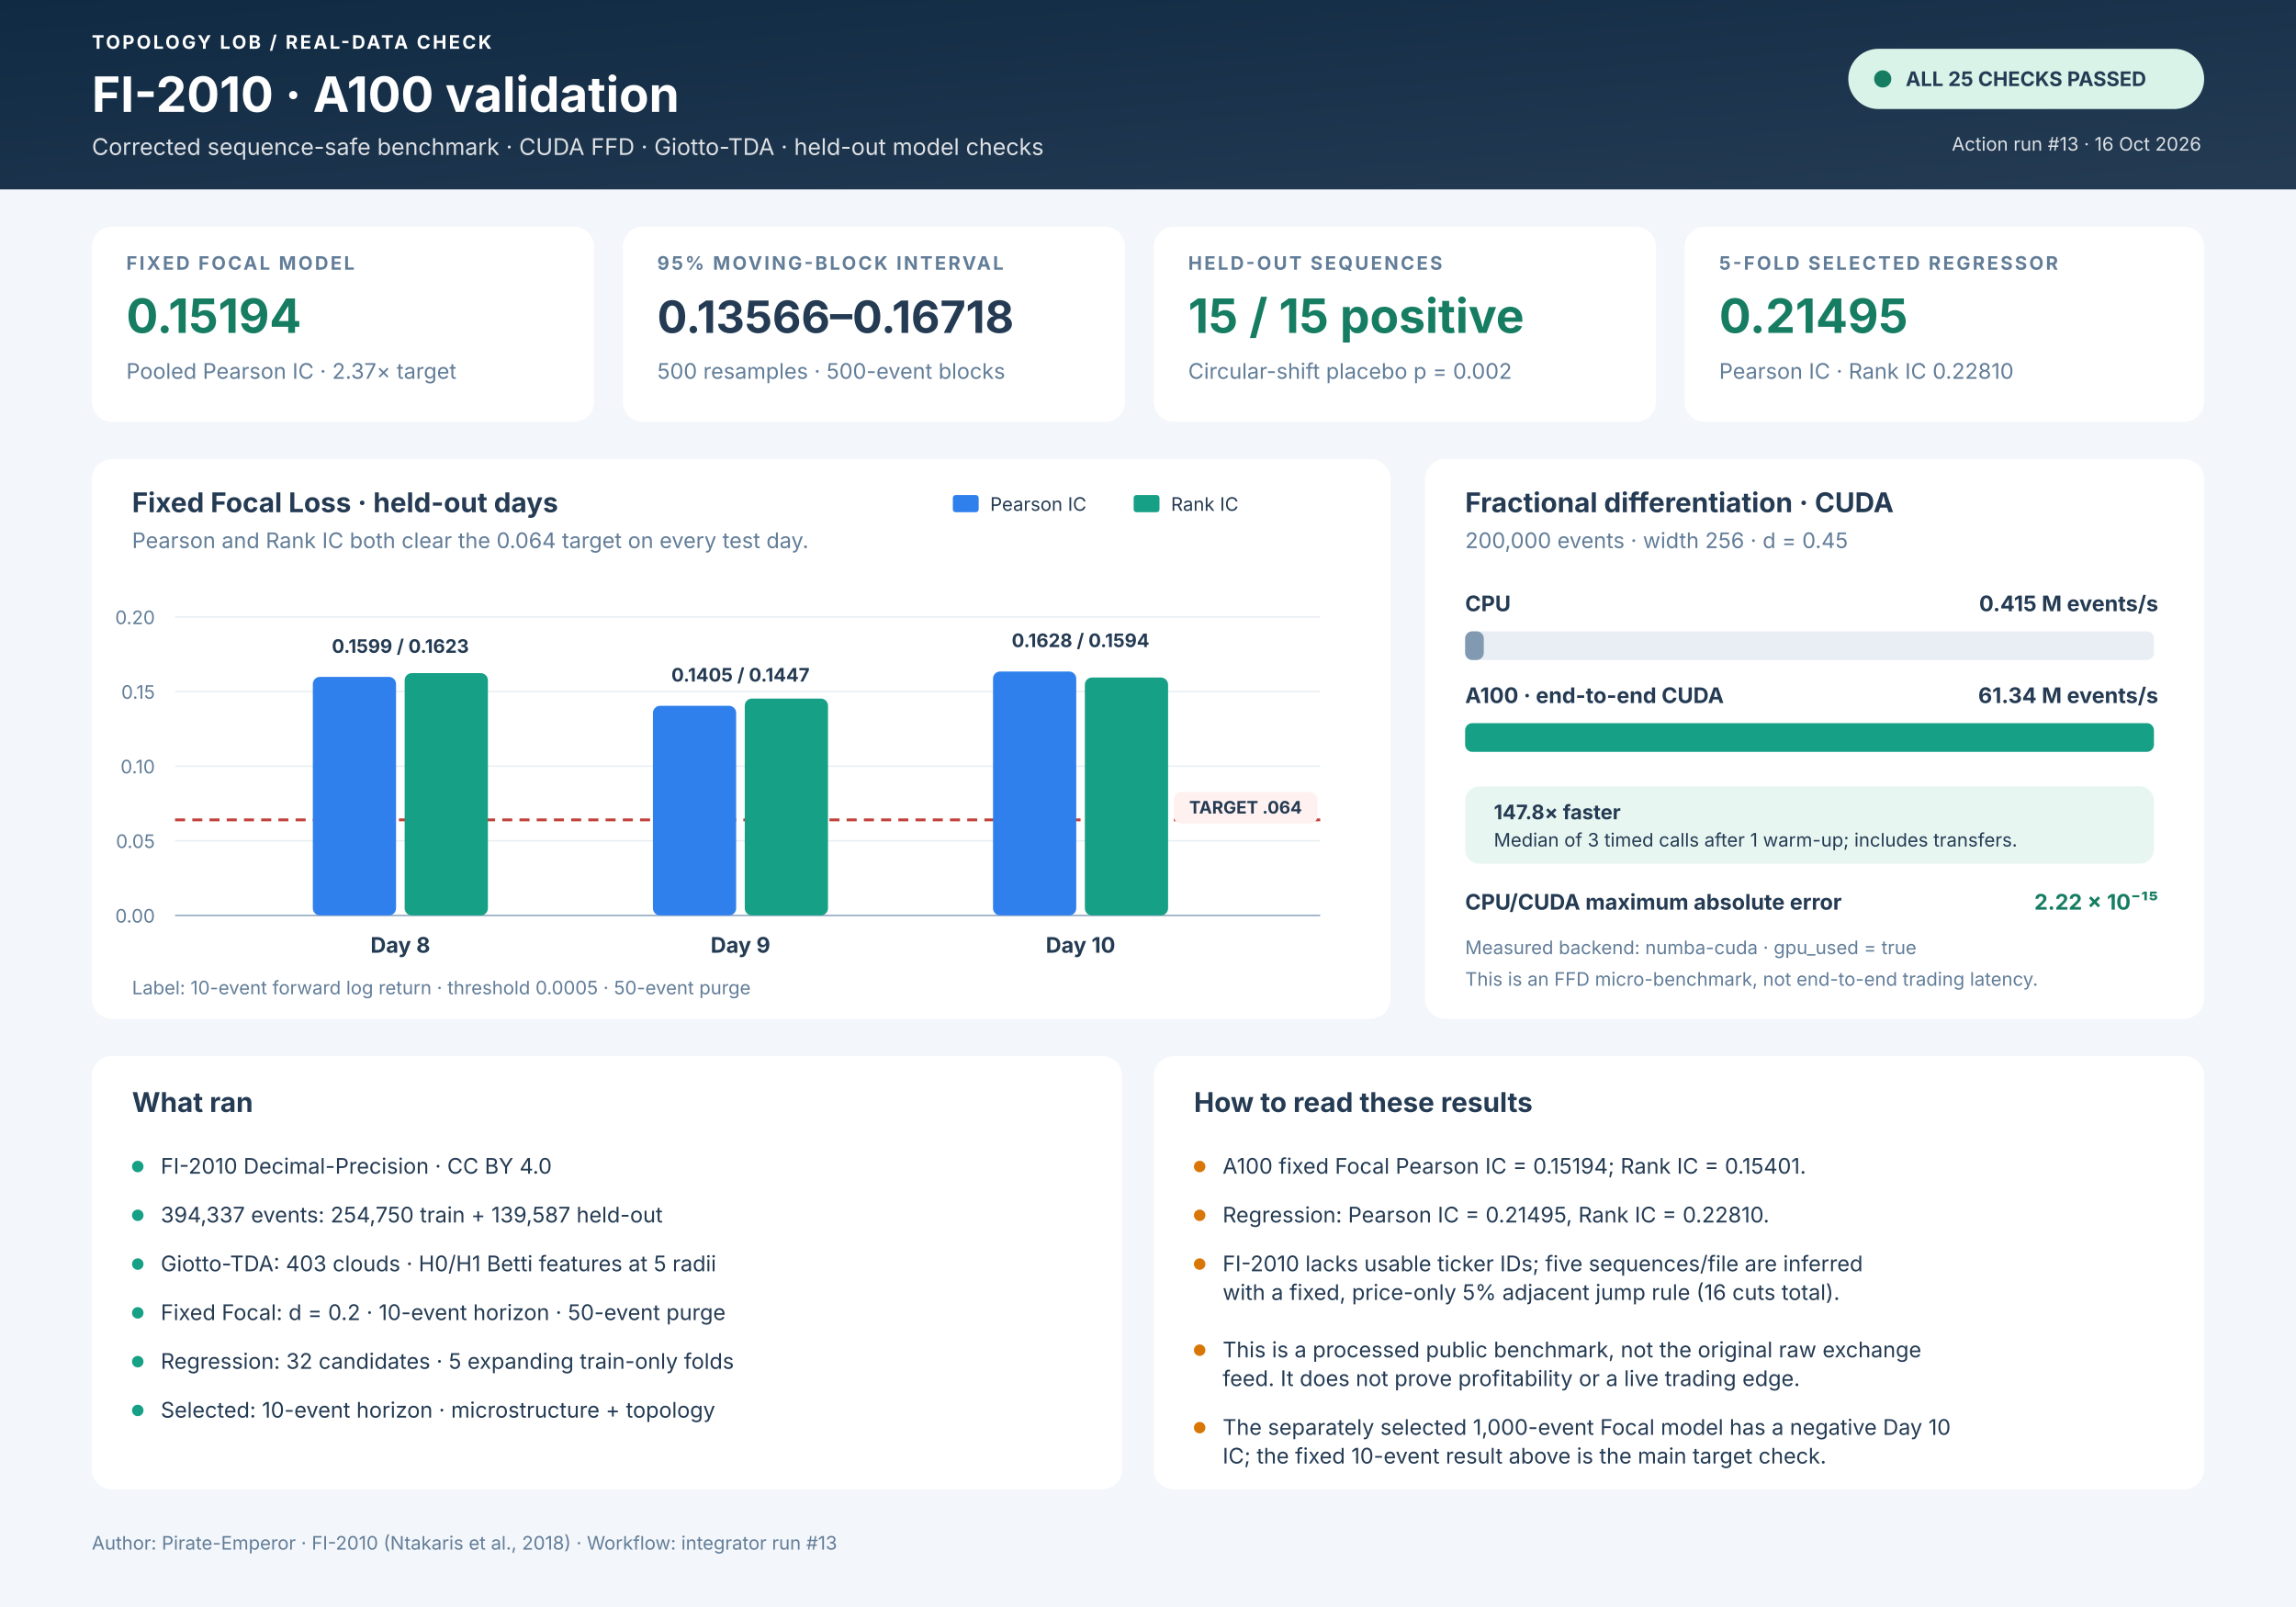
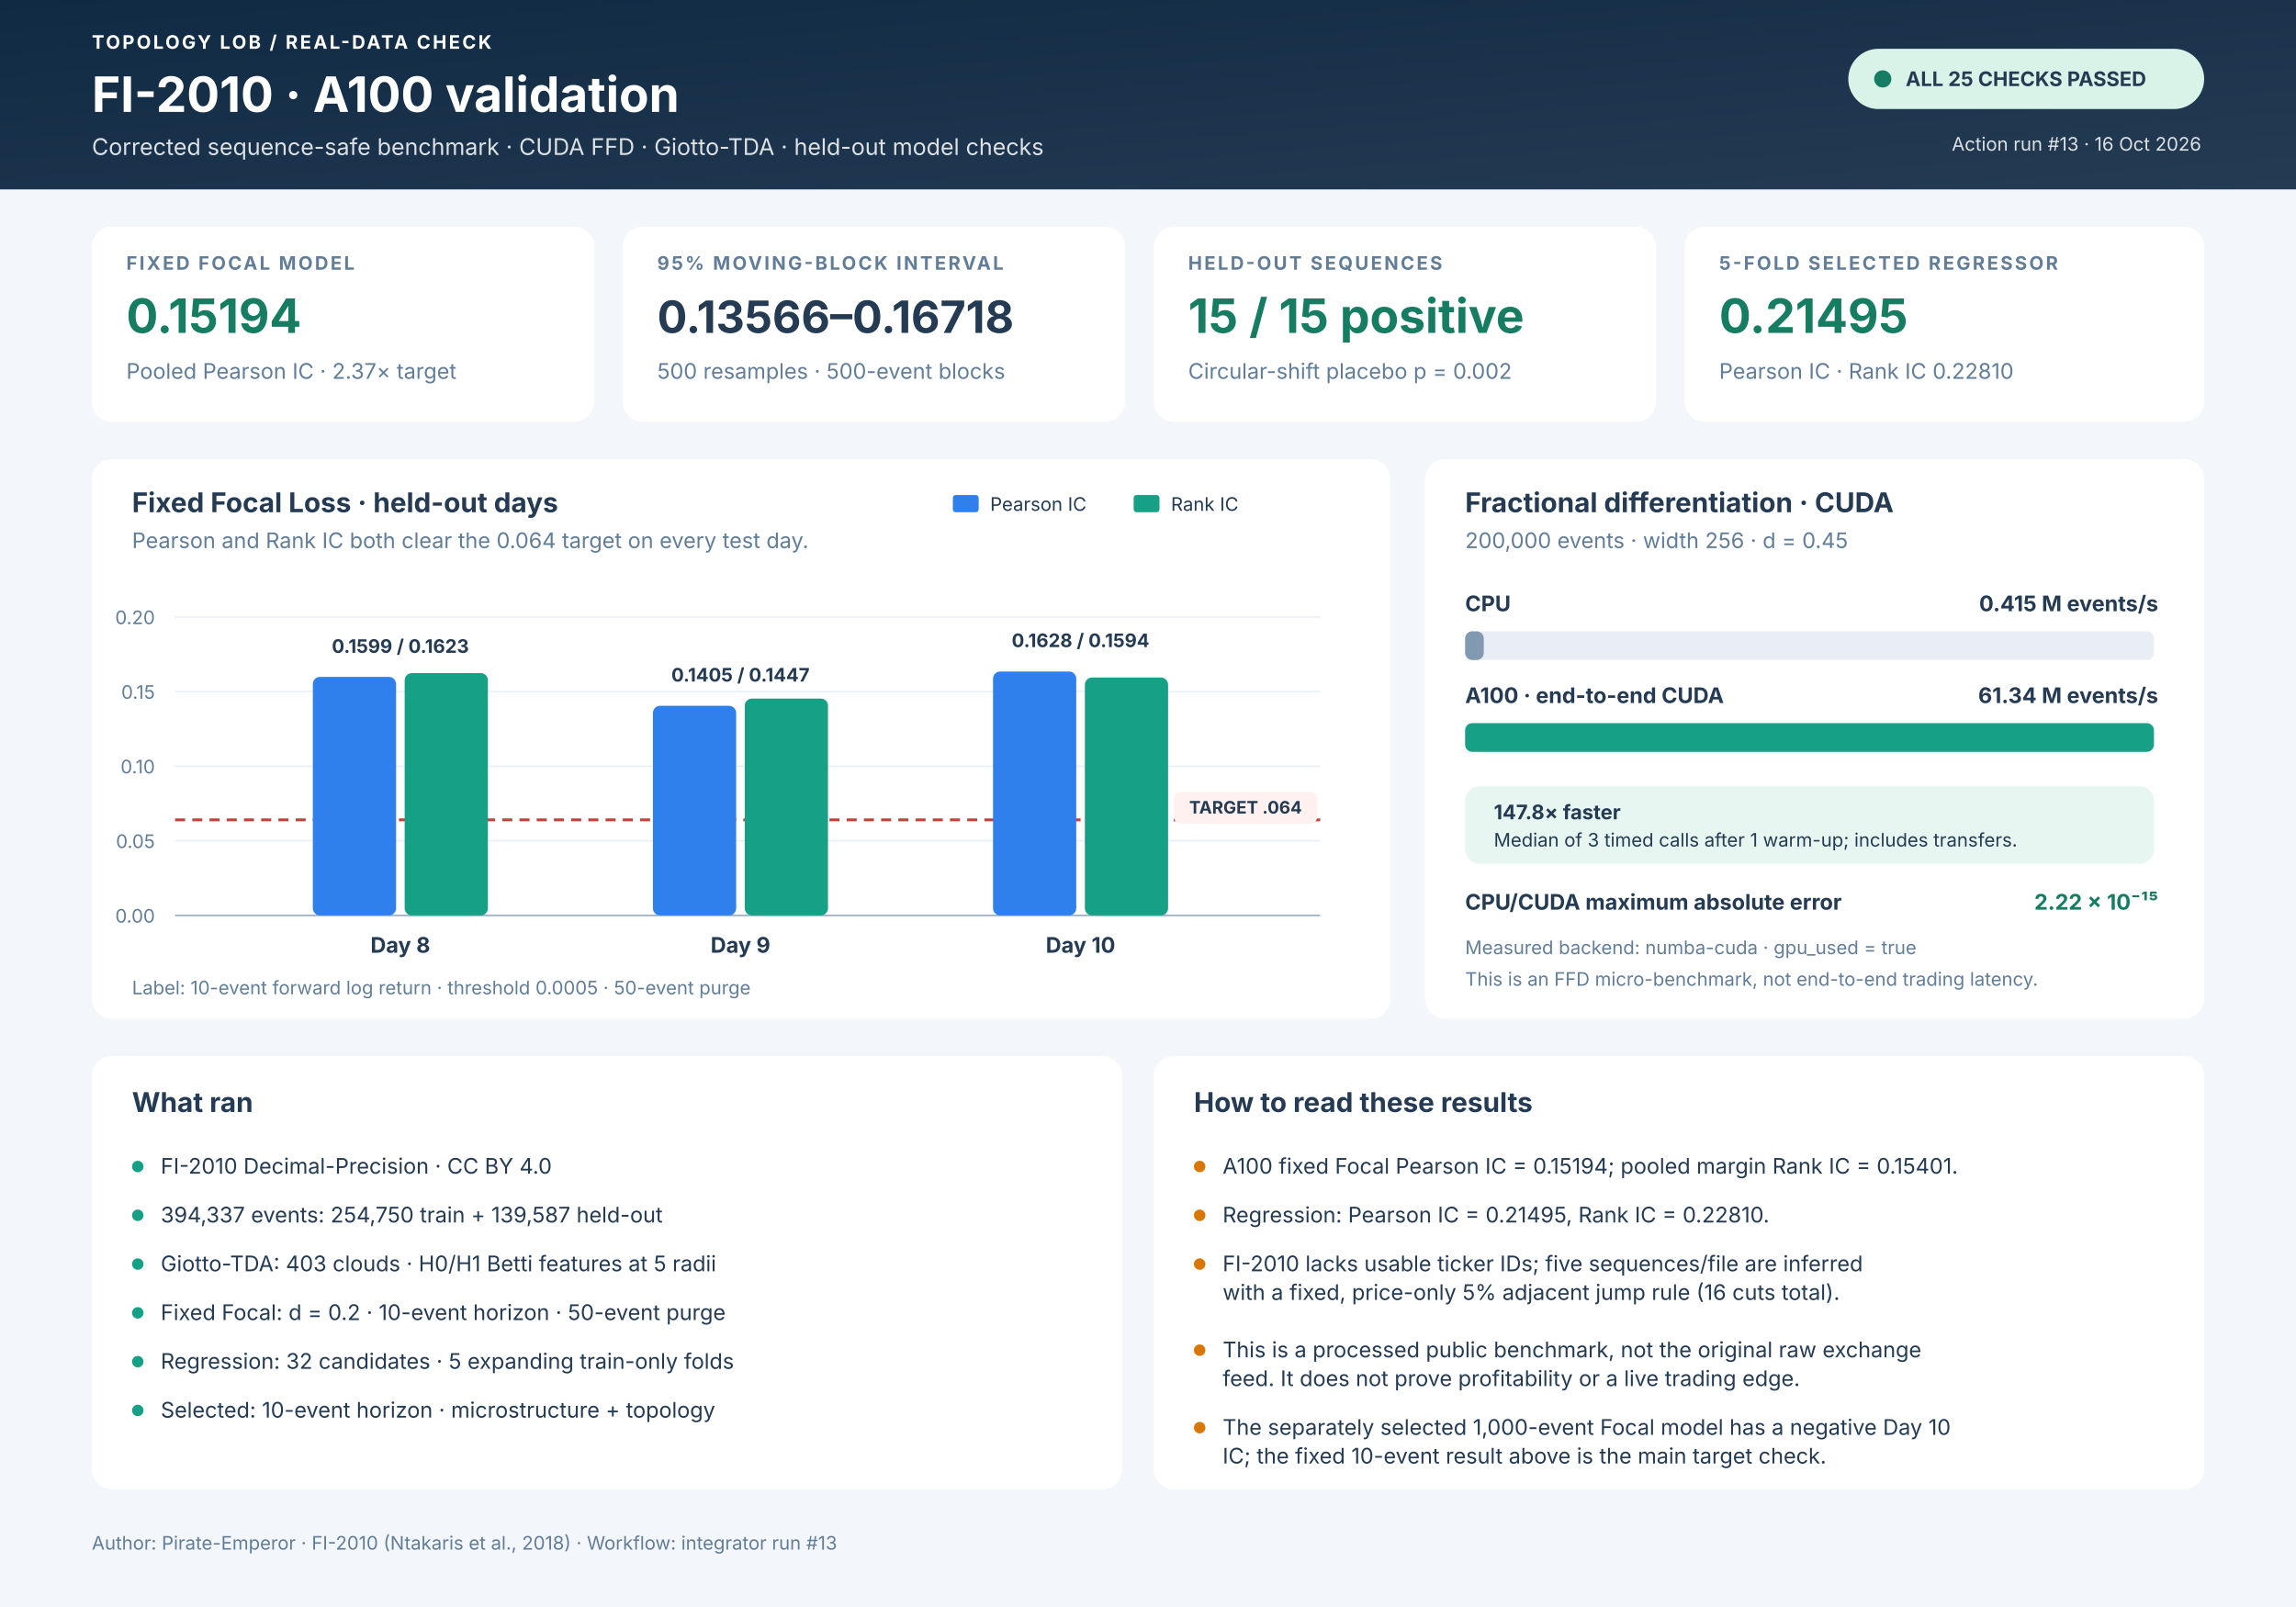
<svg xmlns="http://www.w3.org/2000/svg" width="1600" height="1120" viewBox="0 0 1600 1120" role="img" aria-labelledby="title desc">
  <defs>
    <linearGradient id="header" x1="0" y1="0" x2="1" y2="1">
      <stop offset="0" stop-color="#102A43" />
      <stop offset="1" stop-color="#243B53" />
    </linearGradient>
    <style>text{font-family:Inter,Segoe UI,Arial,sans-serif;fill:#243B53}.muted{fill:#627D98}.white{fill:#fff}.eyebrow{font-size:13px;font-weight:700;letter-spacing:1.5px}.head{font-size:34px;font-weight:750}.sub{font-size:16px}.metric{font-size:33px;font-weight:750}.cardtitle{font-size:19px;font-weight:700}.body{font-size:15px}.small{font-size:13px}.strong{font-weight:700}.green{fill:#167D63}.line{stroke:#D9E2EC;stroke-width:1}.grid{stroke:#E8EEF4;stroke-width:1}.axis{stroke:#9FB3C8;stroke-width:1.2}</style>
  </defs>
  <rect width="1600" height="1120" fill="#F3F6FA" />
  <rect width="1600" height="132" fill="url(#header)" />
  <text x="64" y="34" class="eyebrow white">TOPOLOGY LOB / REAL-DATA CHECK</text>
  <text x="64" y="78" class="head white">FI-2010 · A100 validation</text>
  <text x="64" y="108" class="sub white" opacity=".85">Corrected sequence-safe benchmark · CUDA FFD · Giotto-TDA · held-out model checks</text>
  <rect x="1288" y="34" width="248" height="42" rx="21" fill="#D9F3E9" />
  <circle cx="1312" cy="55" r="6" fill="#167D63" />
  <text x="1328" y="60" font-size="14" font-weight="750" fill="#116149">ALL 25 CHECKS PASSED</text>
  <text x="1534" y="105" text-anchor="end" class="small white" opacity=".85">Action run #13 · 16 Oct 2026</text>
  <g>
    <rect x="64" y="158" width="350" height="136" rx="14" fill="#fff" />
    <rect x="434" y="158" width="350" height="136" rx="14" fill="#fff" />
    <rect x="804" y="158" width="350" height="136" rx="14" fill="#fff" />
    <rect x="1174" y="158" width="362" height="136" rx="14" fill="#fff" />
  </g>
  <text x="88" y="188" class="eyebrow muted">FIXED FOCAL MODEL</text>
  <text x="88" y="232" class="metric green">0.15194</text>
  <text x="88" y="264" class="body muted">Pooled Pearson IC · 2.37× target</text>
  <text x="458" y="188" class="eyebrow muted">95% MOVING-BLOCK INTERVAL</text>
  <text x="458" y="232" font-size="31" font-weight="750">0.13566–0.16718</text>
  <text x="458" y="264" class="body muted">500 resamples · 500-event blocks</text>
  <text x="828" y="188" class="eyebrow muted">HELD-OUT SEQUENCES</text>
  <text x="828" y="232" class="metric green">15 / 15 positive</text>
  <text x="828" y="264" class="body muted">Circular-shift placebo p = 0.002</text>
  <text x="1198" y="188" class="eyebrow muted">5-FOLD SELECTED REGRESSOR</text>
  <text x="1198" y="232" class="metric green">0.21495</text>
  <text x="1198" y="264" class="body muted">Pearson IC · Rank IC 0.22810</text>
  <rect x="64" y="320" width="905" height="390" rx="14" fill="#fff" />
  <text x="92" y="357" class="cardtitle">Fixed Focal Loss · held-out days</text>
  <text x="92" y="382" class="body muted">Pearson and Rank IC both clear the 0.064 target on every test day.</text>
  <rect x="664" y="345" width="18" height="12" rx="2" fill="#2F80ED" />
  <text x="690" y="356" class="small">Pearson IC</text>
  <rect x="790" y="345" width="18" height="12" rx="2" fill="#16A085" />
  <text x="816" y="356" class="small">Rank IC</text>
  <line x1="122" y1="638" x2="920" y2="638" class="axis" />
  <line x1="122" y1="586" x2="920" y2="586" class="grid" />
  <line x1="122" y1="534" x2="920" y2="534" class="grid" />
  <line x1="122" y1="482" x2="920" y2="482" class="grid" />
  <line x1="122" y1="430" x2="920" y2="430" class="grid" />
  <text x="108" y="643" text-anchor="end" class="small muted">0.00</text>
  <text x="108" y="591" text-anchor="end" class="small muted">0.05</text>
  <text x="108" y="539" text-anchor="end" class="small muted">0.10</text>
  <text x="108" y="487" text-anchor="end" class="small muted">0.15</text>
  <text x="108" y="435" text-anchor="end" class="small muted">0.20</text>
  <line x1="122" y1="571.4" x2="920" y2="571.4" stroke="#C2413B" stroke-width="2" stroke-dasharray="7 5" />
  <rect x="818" y="552" width="100" height="22" rx="5" fill="#FFF1F0" />
  <text x="868" y="567" text-anchor="middle" font-size="12" font-weight="700" fill="#A52A25">TARGET .064</text>
  <rect x="218" y="471.75" width="58" height="166.25" rx="5" fill="#2F80ED" />
  <rect x="282" y="469.14" width="58" height="168.86" rx="5" fill="#16A085" />
  <rect x="455" y="491.9" width="58" height="146.1" rx="5" fill="#2F80ED" />
  <rect x="519" y="486.86" width="58" height="151.14" rx="5" fill="#16A085" />
  <rect x="692" y="468" width="58" height="170" rx="5" fill="#2F80ED" />
  <rect x="756" y="472.21" width="58" height="165.79" rx="5" fill="#16A085" />
  <text x="279" y="455" text-anchor="middle" class="small strong">0.1599 / 0.1623</text>
  <text x="516" y="475" text-anchor="middle" class="small strong">0.1405 / 0.1447</text>
  <text x="753" y="451" text-anchor="middle" class="small strong">0.1628 / 0.1594</text>
  <text x="279" y="664" text-anchor="middle" class="body strong">Day 8</text>
  <text x="516" y="664" text-anchor="middle" class="body strong">Day 9</text>
  <text x="753" y="664" text-anchor="middle" class="body strong">Day 10</text>
  <text x="92" y="693" class="small muted">Label: 10-event forward log return · threshold 0.0005 · 50-event purge</text>
  <rect x="993" y="320" width="543" height="390" rx="14" fill="#fff" />
  <text x="1021" y="357" class="cardtitle">Fractional differentiation · CUDA</text>
  <text x="1021" y="382" class="body muted">200,000 events · width 256 · d = 0.45</text>
  <text x="1021" y="426" class="body strong">CPU</text>
  <text x="1504" y="426" text-anchor="end" class="body strong">0.415 M events/s</text>
  <rect x="1021" y="440" width="480" height="20" rx="5" fill="#E8EEF4" />
  <rect x="1021" y="440" width="13" height="20" rx="5" fill="#829AB1" />
  <text x="1021" y="490" class="body strong">A100 · end-to-end CUDA</text>
  <text x="1504" y="490" text-anchor="end" class="body strong">61.34 M events/s</text>
  <rect x="1021" y="504" width="480" height="20" rx="5" fill="#E8EEF4" />
  <rect x="1021" y="504" width="480" height="20" rx="5" fill="#16A085" />
  <rect x="1021" y="548" width="480" height="54" rx="10" fill="#E8F6F1" />
  <text x="1041" y="571" font-size="14" font-weight="700" fill="#116149">147.8× faster</text>
  <text x="1041" y="590" class="small" fill="#116149">Median of 3 timed calls after 1 warm-up; includes transfers.</text>
  <text x="1021" y="634" class="body strong">CPU/CUDA maximum absolute error</text>
  <text x="1504" y="634" text-anchor="end" class="body strong green">2.22 × 10⁻¹⁵</text>
  <text x="1021" y="665" class="small muted">Measured backend: numba-cuda · gpu_used = true</text>
  <text x="1021" y="687" class="small muted">This is an FFD micro-benchmark, not end-to-end trading latency.</text>
  <rect x="64" y="736" width="718" height="302" rx="14" fill="#fff" />
  <rect x="804" y="736" width="732" height="302" rx="14" fill="#fff" />
  <text x="92" y="775" class="cardtitle">What ran</text>
  <circle cx="96" cy="813" r="4" fill="#16A085" />
  <text x="112" y="818" class="body">FI-2010 Decimal-Precision · CC BY 4.0</text>
  <circle cx="96" cy="847" r="4" fill="#16A085" />
  <text x="112" y="852" class="body">394,337 events: 254,750 train + 139,587 held-out</text>
  <circle cx="96" cy="881" r="4" fill="#16A085" />
  <text x="112" y="886" class="body">Giotto-TDA: 403 clouds · H0/H1 Betti features at 5 radii</text>
  <circle cx="96" cy="915" r="4" fill="#16A085" />
  <text x="112" y="920" class="body">Fixed Focal: d = 0.2 · 10-event horizon · 50-event purge</text>
  <circle cx="96" cy="949" r="4" fill="#16A085" />
  <text x="112" y="954" class="body">Regression: 32 candidates · 5 expanding train-only folds</text>
  <circle cx="96" cy="983" r="4" fill="#16A085" />
  <text x="112" y="988" class="body">Selected: 10-event horizon · microstructure + topology</text>
  <text x="832" y="775" class="cardtitle">How to read these results</text>
  <circle cx="836" cy="813" r="4" fill="#D97706" />
-   <text x="852" y="818" class="body">A100 fixed Focal Pearson IC = 0.15194; Rank IC = 0.15401.</text>
+   <text x="852" y="818" class="body">A100 fixed Focal Pearson IC = 0.15194; pooled margin Rank IC = 0.15401.</text>
  <circle cx="836" cy="847" r="4" fill="#D97706" />
  <text x="852" y="852" class="body">Regression: Pearson IC = 0.21495, Rank IC = 0.22810.</text>
  <circle cx="836" cy="881" r="4" fill="#D97706" />
  <text x="852" y="886" class="body">FI-2010 lacks usable ticker IDs; five sequences/file are inferred</text>
  <text x="852" y="906" class="body">with a fixed, price-only 5% adjacent jump rule (16 cuts total).</text>
  <circle cx="836" cy="941" r="4" fill="#D97706" />
  <text x="852" y="946" class="body">This is a processed public benchmark, not the original raw exchange</text>
  <text x="852" y="966" class="body">feed. It does not prove profitability or a live trading edge.</text>
  <circle cx="836" cy="995" r="4" fill="#D97706" />
  <text x="852" y="1000" class="body">The separately selected 1,000-event Focal model has a negative Day 10</text>
  <text x="852" y="1020" class="body">IC; the fixed 10-event result above is the main target check.</text>
  <text x="64" y="1080" class="small muted">Author: Pirate-Emperor · FI-2010 (Ntakaris et al., 2018) · Workflow: integrator run #13</text>
</svg>
